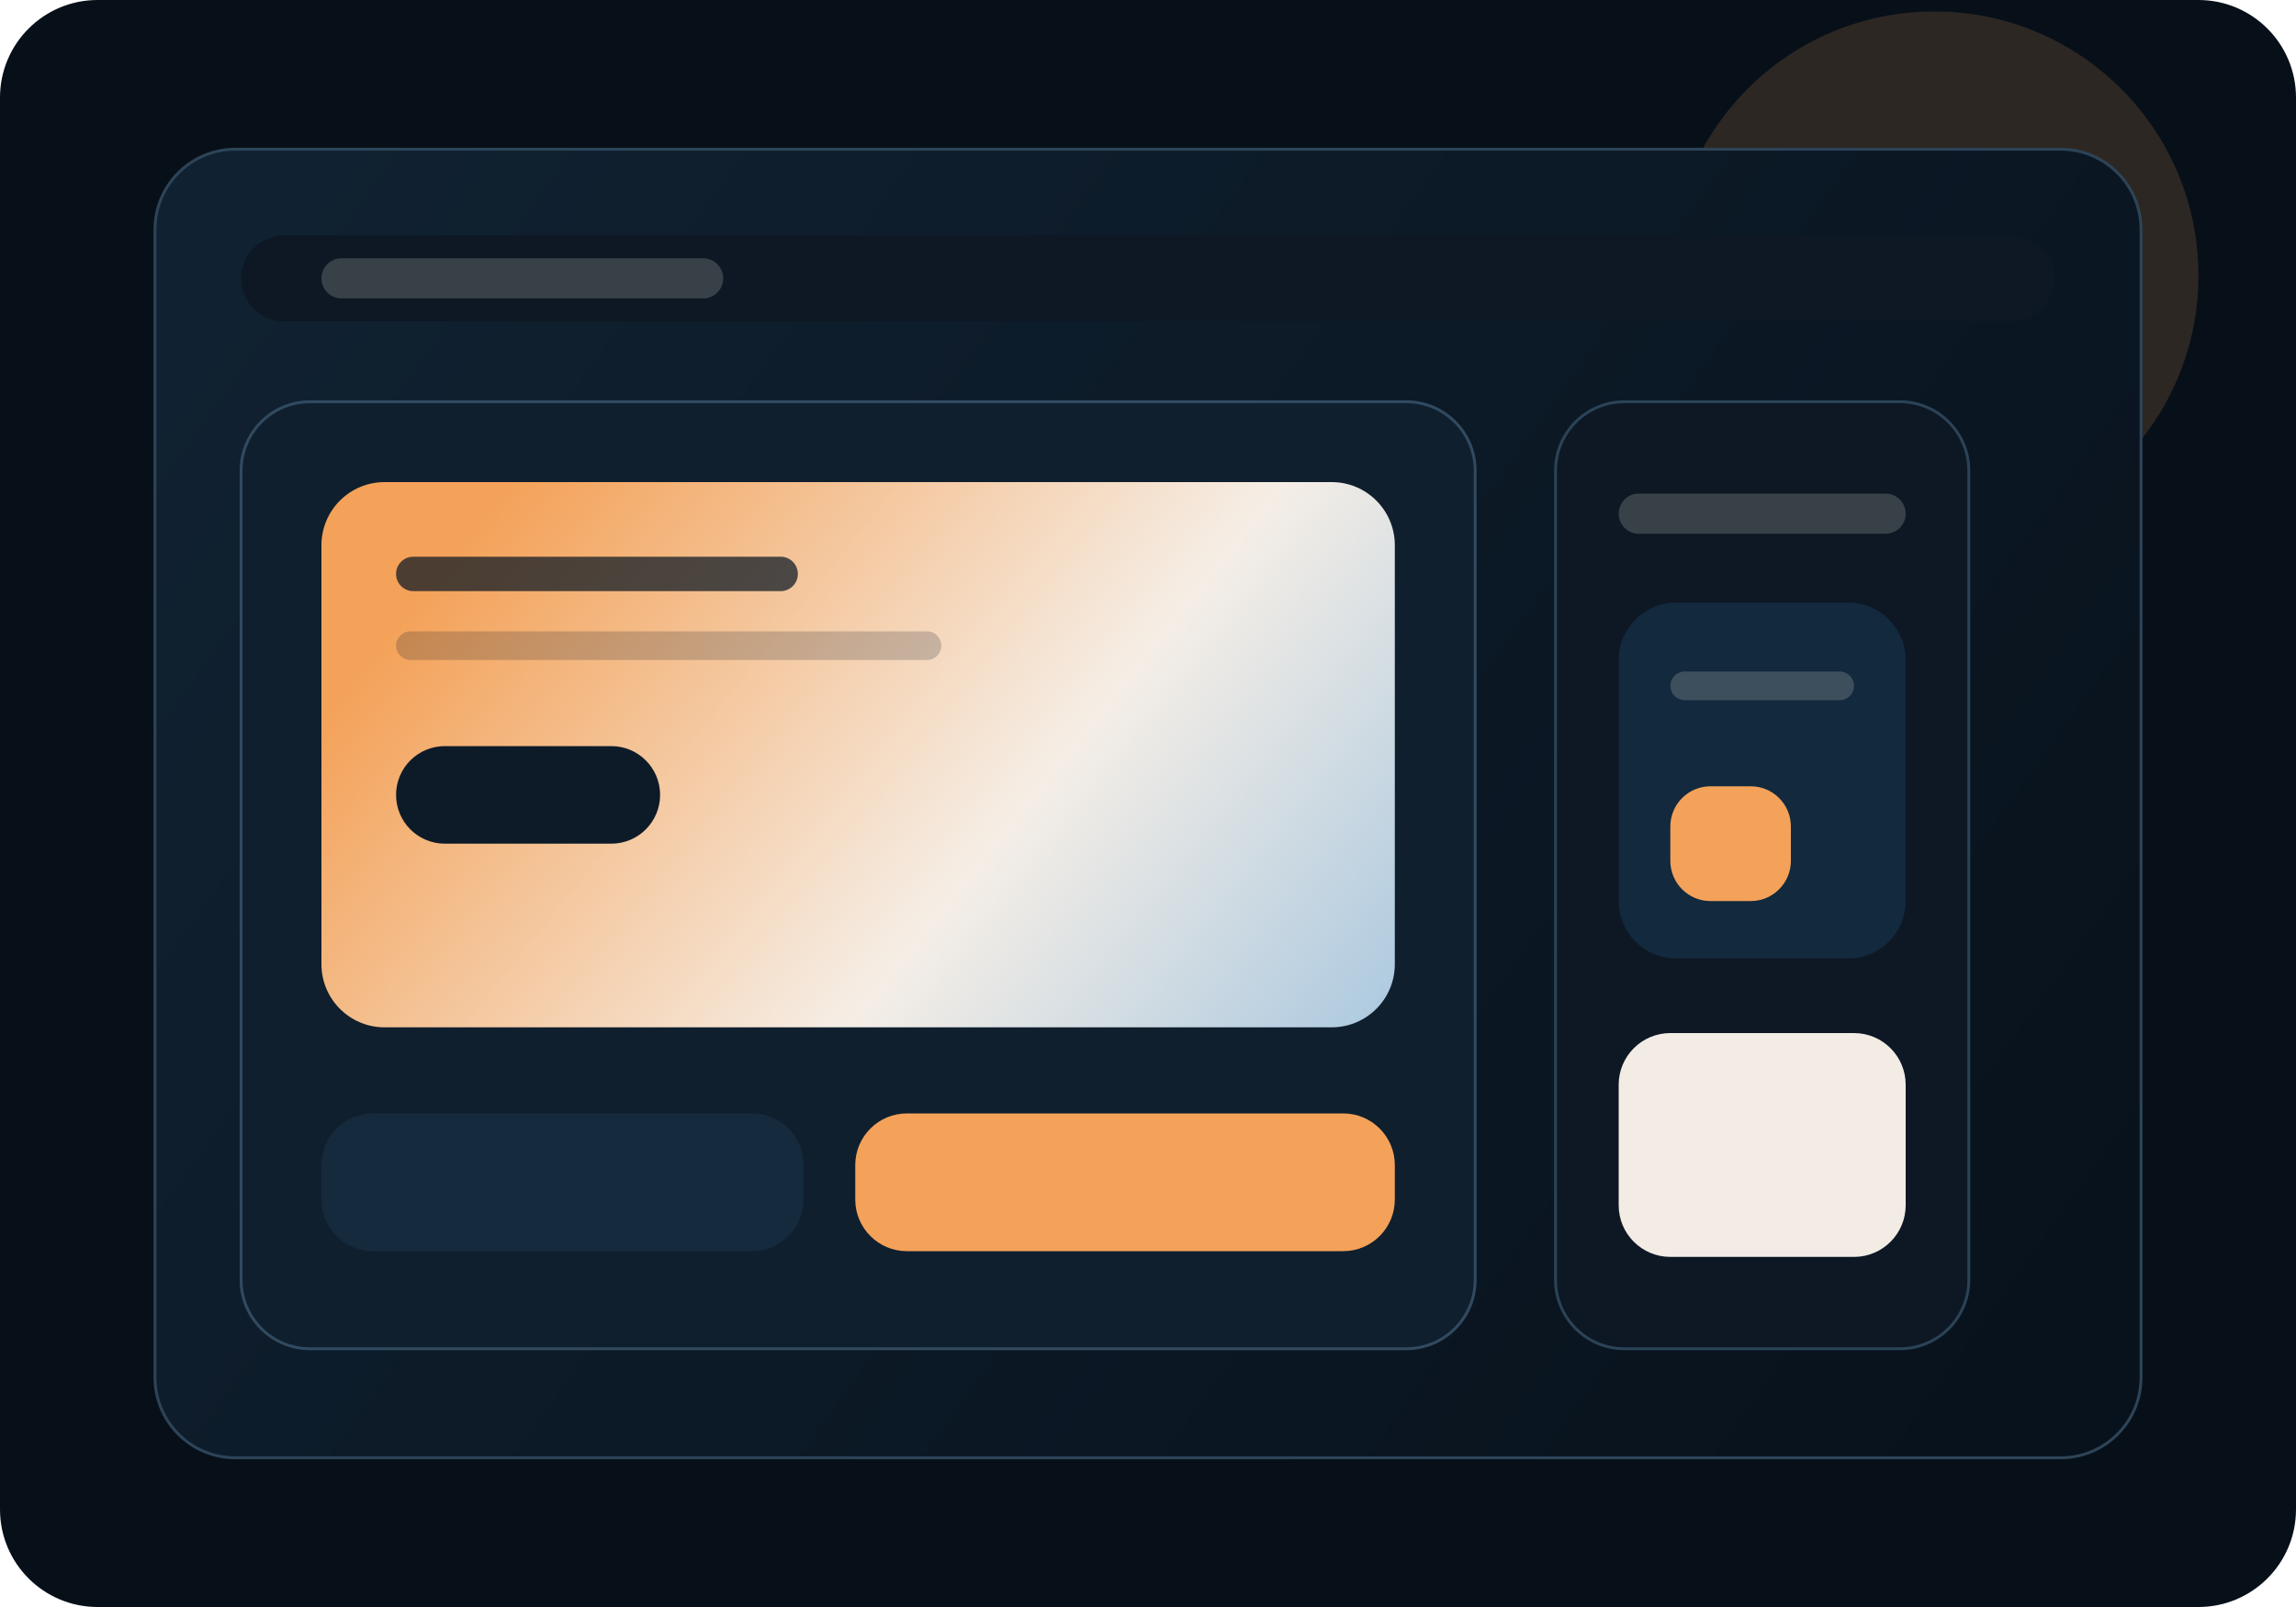
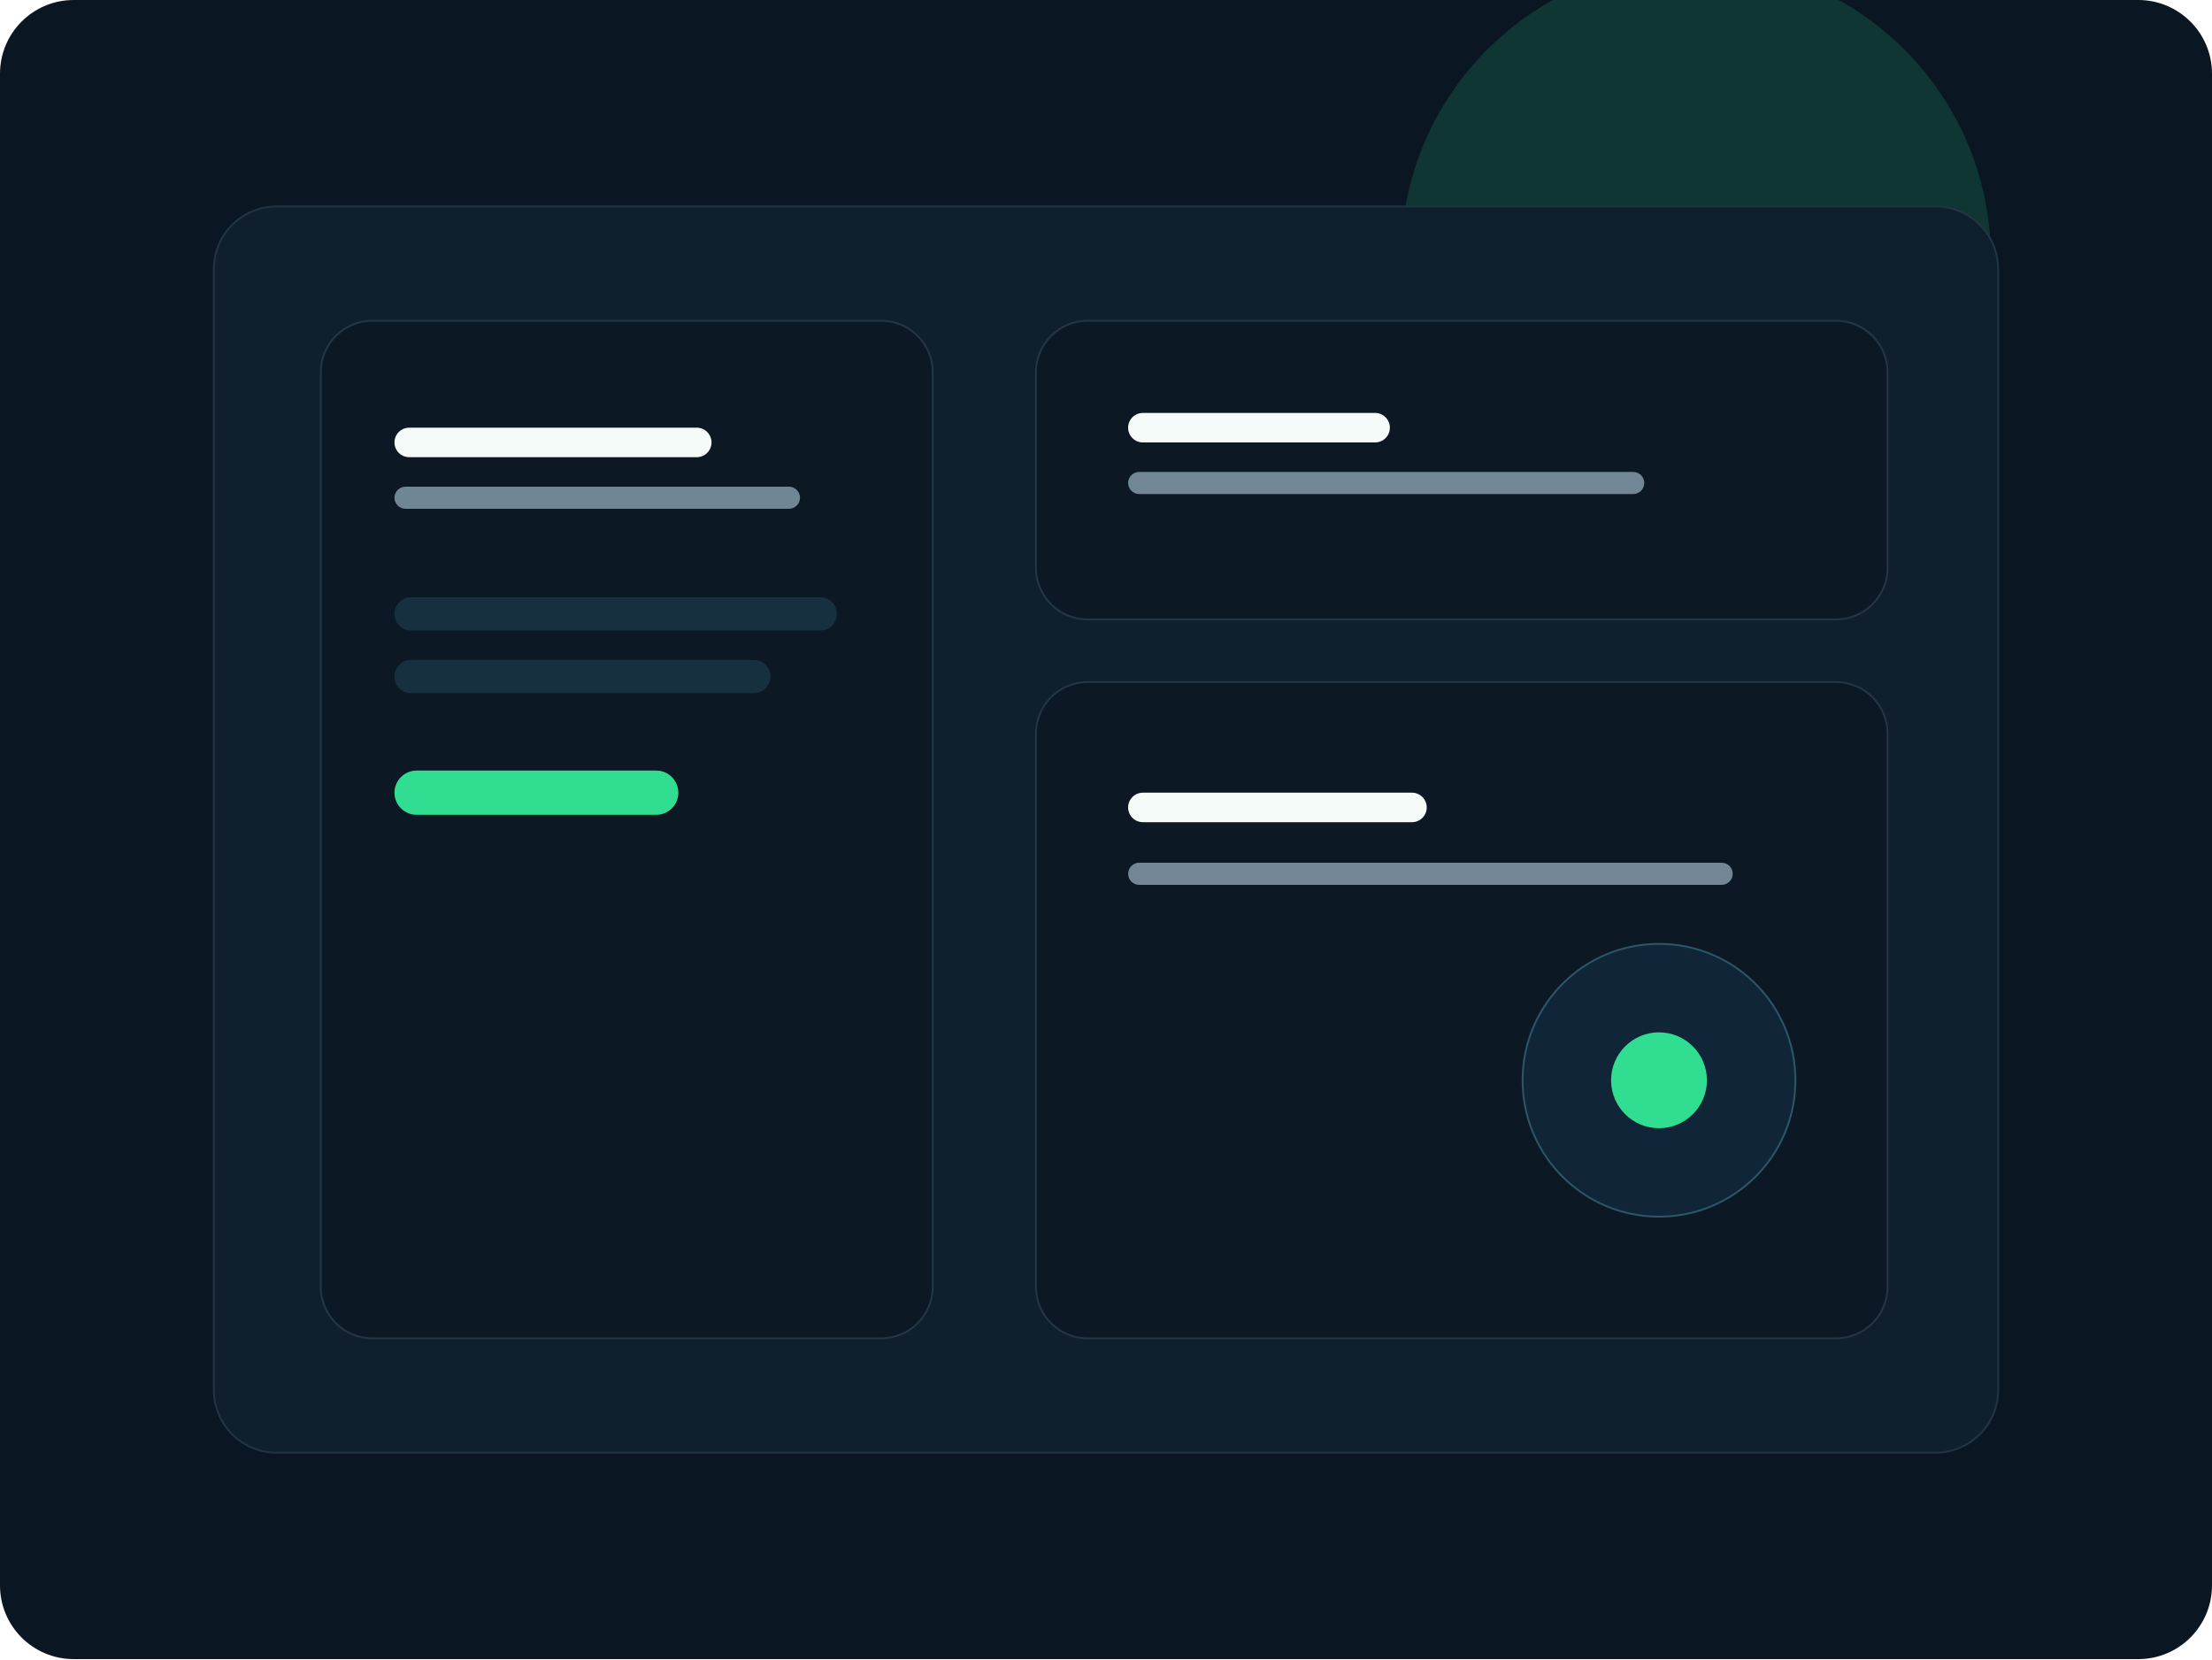
- <svg xmlns="http://www.w3.org/2000/svg" width="800" height="560" viewBox="0 0 800 560" fill="none">
-   <defs>
-     <linearGradient id="narrative-bg" x1="102" y1="62" x2="700" y2="490" gradientUnits="userSpaceOnUse">
-       <stop stop-color="#102131" />
-       <stop offset="1" stop-color="#08121C" />
-     </linearGradient>
-     <linearGradient id="narrative-preview" x1="188" y1="156" x2="470" y2="382" gradientUnits="userSpaceOnUse">
-       <stop stop-color="#F4A259" />
-       <stop offset="0.58" stop-color="#F5EEE6" />
-       <stop offset="1" stop-color="#AAC8DF" />
-     </linearGradient>
-   </defs>
-   <rect width="800" height="560" rx="34" fill="#071019" />
-   <circle cx="674" cy="96" r="92" fill="#F4A259" fill-opacity="0.16" />
-   <rect x="54" y="52" width="692" height="456" rx="28" fill="url(#narrative-bg)" stroke="#2D4458" />
-   <rect x="84" y="82" width="632" height="30" rx="15" fill="#0D1824" />
-   <rect x="112" y="90" width="140" height="14" rx="7" fill="#E9E3DB" fill-opacity="0.2" />
-   <rect x="84" y="140" width="430" height="330" rx="24" fill="#101F2E" stroke="#314A60" />
-   <rect x="112" y="168" width="374" height="190" rx="22" fill="url(#narrative-preview)" />
-   <rect x="138" y="194" width="140" height="12" rx="6" fill="#0B1723" fill-opacity="0.72" />
-   <rect x="138" y="220" width="190" height="10" rx="5" fill="#0B1723" fill-opacity="0.2" />
-   <rect x="138" y="260" width="92" height="34" rx="17" fill="#0D1B29" />
-   <rect x="112" y="388" width="168" height="48" rx="18" fill="#152A3C" />
-   <rect x="298" y="388" width="188" height="48" rx="18" fill="#F4A259" />
-   <rect x="542" y="140" width="144" height="330" rx="24" fill="#0D1824" stroke="#2B4357" />
-   <rect x="564" y="172" width="100" height="14" rx="7" fill="#E9E3DB" fill-opacity="0.2" />
-   <rect x="564" y="210" width="100" height="124" rx="20" fill="#13293D" />
-   <rect x="582" y="234" width="64" height="10" rx="5" fill="#E9E3DB" fill-opacity="0.2" />
-   <rect x="582" y="274" width="42" height="40" rx="14" fill="#F4A259" />
-   <rect x="564" y="360" width="100" height="78" rx="18" fill="#F2ECE4" />
+ <svg xmlns="http://www.w3.org/2000/svg" viewBox="0 0 1200 900">
+   <rect width="1200" height="900" rx="40" fill="#0A1622" />
+   <circle cx="920" cy="140" r="160" fill="#30DD91" opacity="0.16" />
+   <rect x="116" y="112" width="968" height="676" rx="34" fill="#101F2C" stroke="#213444" />
+   <rect x="174" y="174" width="332" height="552" rx="28" fill="#0C1824" stroke="#223646" />
+   <rect x="562" y="174" width="462" height="162" rx="28" fill="#0C1824" stroke="#223646" />
+   <rect x="562" y="370" width="462" height="356" rx="28" fill="#0C1824" stroke="#223646" />
+   <rect x="214" y="232" width="172" height="16" rx="8" fill="#F5FBF8" />
+   <rect x="214" y="264" width="220" height="12" rx="6" fill="#6F8695" />
+   <rect x="214" y="324" width="240" height="18" rx="9" fill="#173040" />
+   <rect x="214" y="358" width="204" height="18" rx="9" fill="#173040" />
+   <rect x="214" y="418" width="154" height="24" rx="12" fill="#30DD91" />
+   <rect x="612" y="224" width="142" height="16" rx="8" fill="#F5FBF8" />
+   <rect x="612" y="256" width="280" height="12" rx="6" fill="#718796" />
+   <rect x="612" y="430" width="162" height="16" rx="8" fill="#F5FBF8" />
+   <rect x="612" y="468" width="328" height="12" rx="6" fill="#728696" />
+   <circle cx="900" cy="586" r="74" fill="#102638" stroke="#2C5568" />
+   <circle cx="900" cy="586" r="26" fill="#30DD91" />
</svg>
